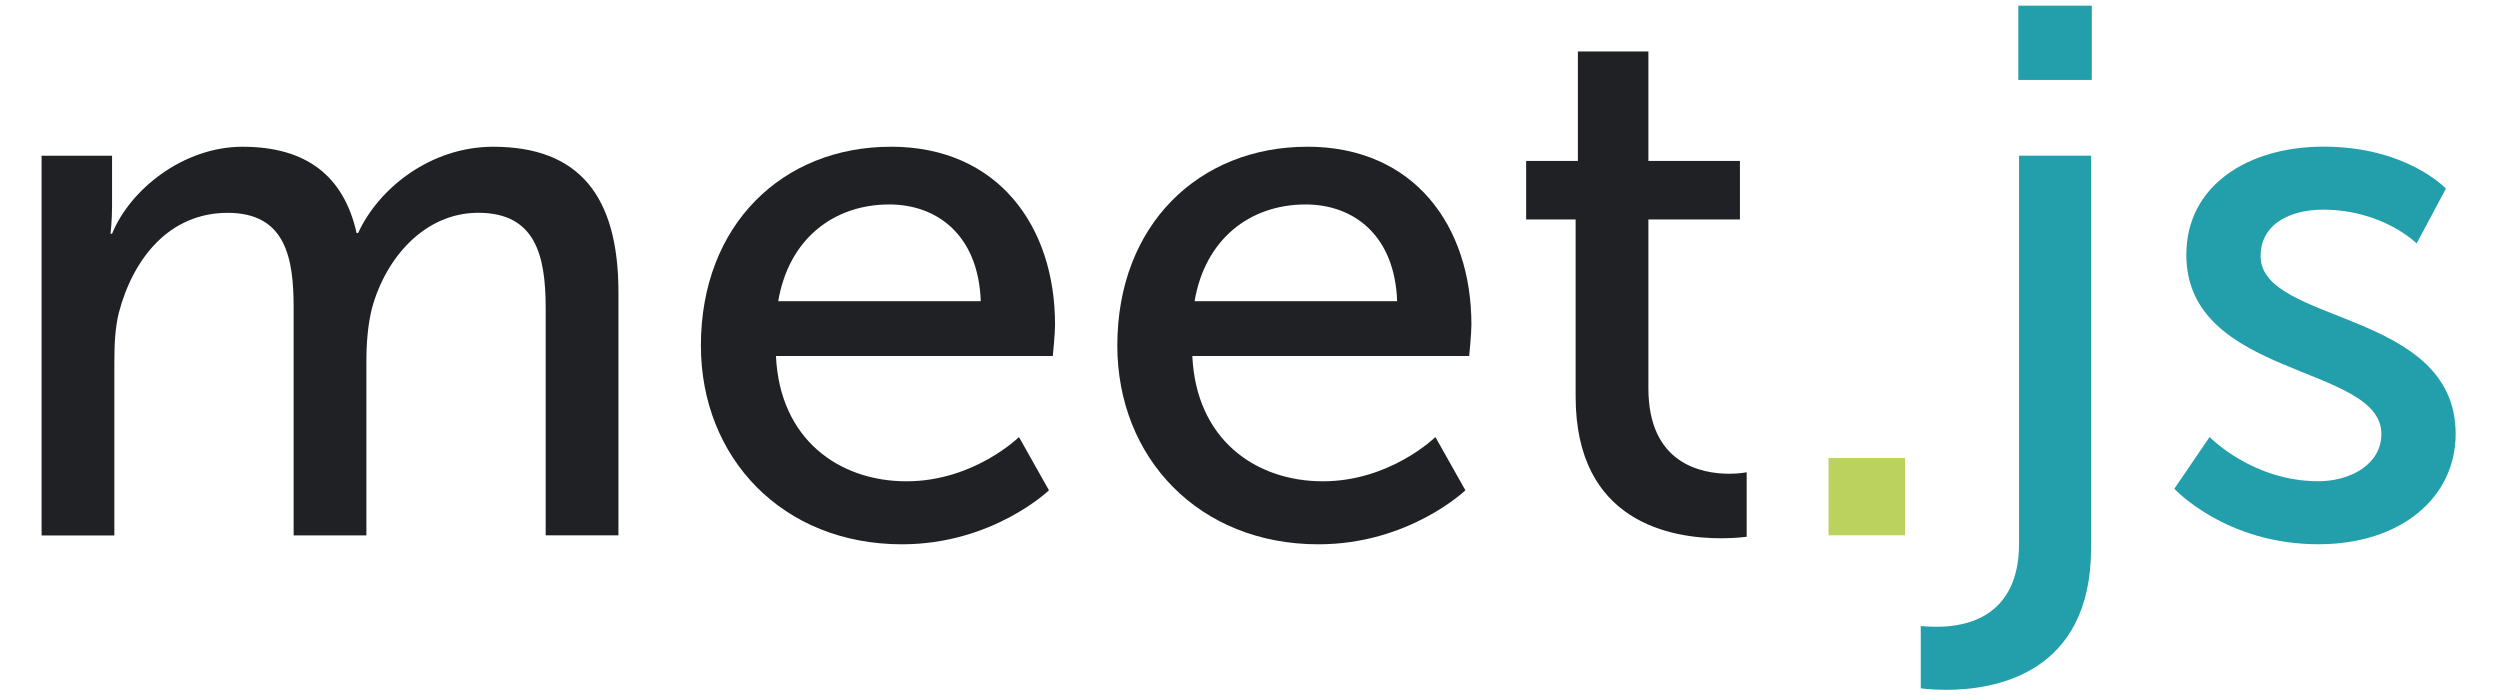
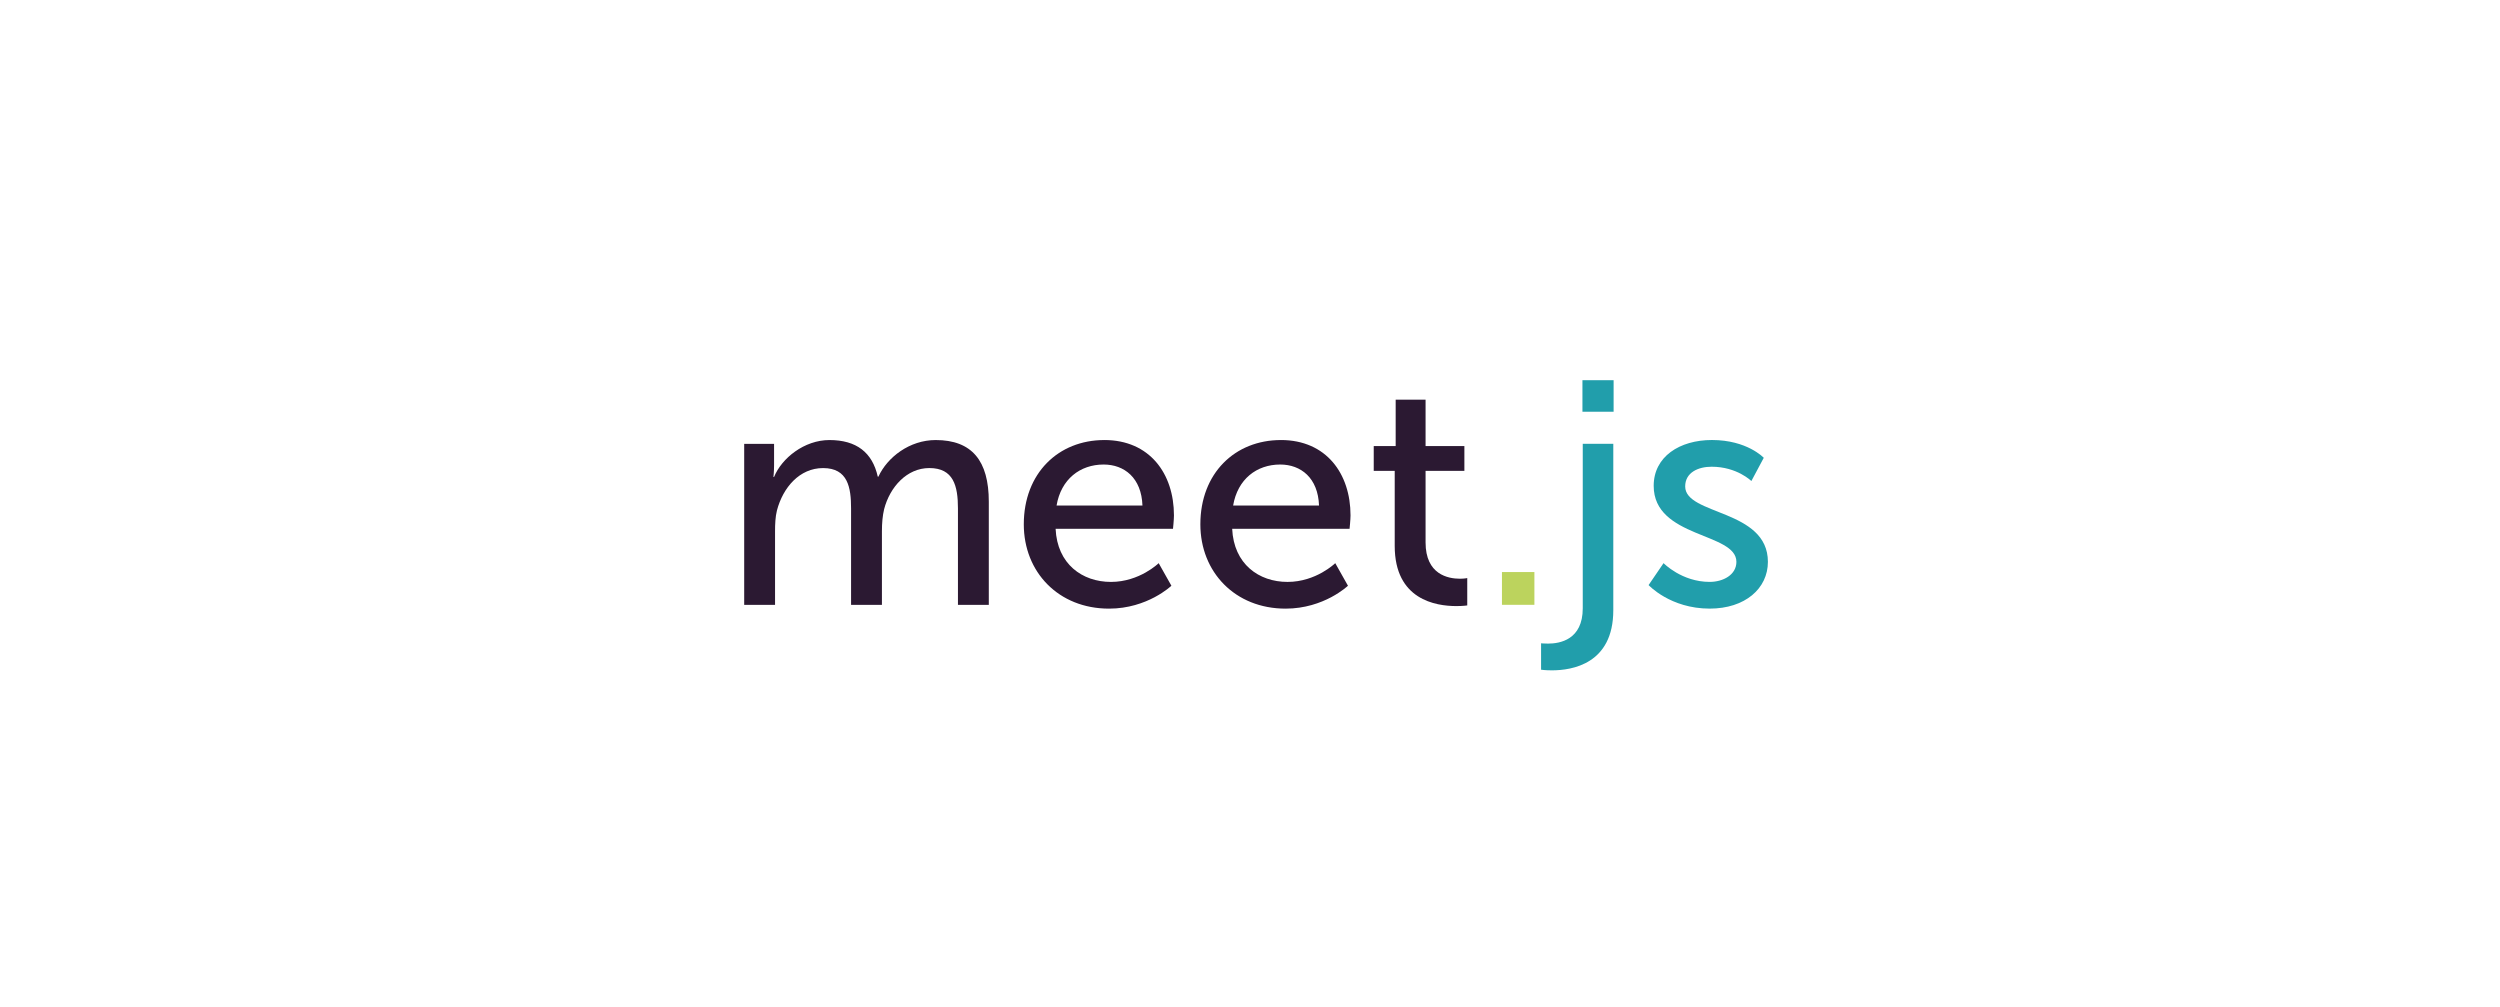
- <svg xmlns="http://www.w3.org/2000/svg" id="Warstwa_1" data-name="Warstwa 1" viewBox="0 0 510.24 141.73">
+ <svg xmlns="http://www.w3.org/2000/svg" id="Warstwa_1" data-name="Warstwa 1" viewBox="0 0 1203.22 484.19">
  <defs>
    <style>
      .cls-1 {
-         fill: #239eab;
-       }
- 
-       .cls-1, .cls-2, .cls-3 {
-         stroke-width: 0px;
+         fill: #bcd35d;
      }

      .cls-2 {
-         fill: #bcd25f;
+         fill: #219eab;
      }

      .cls-3 {
-         fill: #202124;
+         fill: #2b1932;
      }
    </style>
  </defs>
  <g>
-     <path class="cls-3" d="M8.48,31.78h14.39v10.26c0,3.06-.31,5.67-.31,5.67h.31c3.67-9.03,14.54-17.76,26.64-17.76,13.01,0,20.67,5.97,23.27,17.61h.31c4.29-9.34,15-17.61,27.56-17.61,17.46,0,25.57,9.95,25.57,29.7v49.61h-14.85v-46.39c0-10.87-2.14-19.44-13.78-19.44-10.87,0-18.98,9.19-21.74,19.75-.77,3.21-1.07,6.74-1.07,10.72v35.37h-14.85v-46.39c0-10.1-1.53-19.44-13.47-19.44s-19.29,9.34-22.2,20.36c-.77,3.06-.92,6.58-.92,10.11v35.37h-14.85V31.78Z" />
-     <path class="cls-3" d="M181.8,29.94c21.89,0,33.53,16.23,33.53,36.29,0,1.99-.46,6.43-.46,6.43h-56.5c.77,17,12.86,25.57,26.64,25.57s22.96-9.03,22.96-9.03l6.12,10.87s-11.48,11.02-30.01,11.02c-24.34,0-41.03-17.61-41.03-40.57,0-24.65,16.69-40.57,38.74-40.57h0ZM200.17,61.48c-.46-13.32-8.73-19.75-18.68-19.75-11.33,0-20.52,7.04-22.66,19.75h41.34Z" />
-     <path class="cls-3" d="M266.78,29.94c21.89,0,33.53,16.23,33.53,36.29,0,1.99-.46,6.43-.46,6.43h-56.5c.77,17,12.86,25.57,26.64,25.57s22.97-9.03,22.97-9.03l6.12,10.87s-11.48,11.02-30.01,11.02c-24.34,0-41.03-17.61-41.03-40.57,0-24.65,16.69-40.57,38.74-40.57h0ZM285.15,61.48c-.46-13.32-8.73-19.75-18.68-19.75-11.33,0-20.52,7.04-22.66,19.75h41.34,0Z" />
-     <path class="cls-3" d="M321.59,44.79h-10.11v-11.94h10.56V10.5h14.39v22.35h18.68v11.94h-18.68v34.45c0,15.46,10.87,17.45,16.54,17.45,2.14,0,3.52-.31,3.52-.31v13.17s-2.14.31-5.21.31c-9.95,0-29.7-3.06-29.7-28.94v-36.13h.01Z" />
+     <path class="cls-3" d="m358.16,213.62h14.39v10.26c0,3.06-.31,5.67-.31,5.67h.31c3.67-9.03,14.54-17.76,26.64-17.76,13.01,0,20.67,5.97,23.27,17.61h.31c4.29-9.34,15-17.61,27.56-17.61,17.45,0,25.57,9.95,25.57,29.7v49.61h-14.85v-46.39c0-10.87-2.14-19.44-13.78-19.44-10.87,0-18.99,9.19-21.74,19.75-.77,3.21-1.07,6.74-1.07,10.72v35.37h-14.85v-46.39c0-10.1-1.53-19.44-13.47-19.44-11.33,0-19.29,9.34-22.2,20.36-.77,3.06-.92,6.58-.92,10.11v35.37h-14.85v-77.47Z" />
+     <path class="cls-3" d="m531.48,211.78c21.89,0,33.53,16.23,33.53,36.29,0,1.99-.46,6.43-.46,6.43h-56.5c.77,17,12.86,25.57,26.64,25.57s22.97-9.03,22.97-9.03l6.12,10.87s-11.48,11.02-30.01,11.02c-24.34,0-41.03-17.61-41.03-40.57,0-24.65,16.69-40.57,38.74-40.57Zm18.37,31.54c-.46-13.32-8.73-19.75-18.68-19.75-11.33,0-20.52,7.04-22.66,19.75h41.34Z" />
+     <path class="cls-3" d="m616.46,211.78c21.89,0,33.53,16.23,33.53,36.29,0,1.99-.46,6.43-.46,6.43h-56.5c.77,17,12.86,25.57,26.64,25.57s22.97-9.03,22.97-9.03l6.12,10.87s-11.48,11.02-30.01,11.02c-24.34,0-41.03-17.61-41.03-40.57,0-24.65,16.69-40.57,38.74-40.57Zm18.37,31.54c-.46-13.32-8.73-19.75-18.68-19.75-11.33,0-20.52,7.04-22.66,19.75h41.34Z" />
+     <path class="cls-3" d="m671.27,226.63h-10.11v-11.94h10.56v-22.35h14.39v22.35h18.68v11.94h-18.68v34.45c0,15.46,10.87,17.45,16.54,17.45,2.14,0,3.52-.31,3.52-.31v13.17s-2.14.31-5.21.31c-9.95,0-29.7-3.06-29.7-28.94v-36.13Z" />
  </g>
-   <path class="cls-2" d="M373.19,93.48h15.62v15.77h-15.62v-15.77Z" />
+   <path class="cls-1" d="m722.87,275.32h15.62v15.77h-15.62v-15.77Z" />
  <g>
-     <path class="cls-1" d="M426.78,31.78v80.07c0,25.88-19.9,28.94-29.55,28.94-3.21,0-5.21-.31-5.21-.31v-12.71s1.38.15,3.37.15c5.67,0,16.69-1.84,16.69-16.99V31.77h14.7ZM411.93,1.16h15v15.16h-15V1.16Z" />
-     <path class="cls-1" d="M450.97,89.19s8.73,9.03,22.2,9.03c6.43,0,12.86-3.37,12.86-9.65,0-14.24-39.81-11.33-39.81-36.59,0-14.09,12.55-22.05,28.02-22.05,17,0,24.96,8.57,24.96,8.57l-5.97,11.18s-6.89-6.89-19.14-6.89c-6.43,0-12.71,2.76-12.71,9.49,0,13.93,39.81,10.87,39.81,36.29,0,12.86-11.02,22.51-28.02,22.51-18.98,0-29.4-11.33-29.4-11.33l7.2-10.56h0Z" />
+     <path class="cls-2" d="m776.46,213.62v80.07c0,25.88-19.9,28.94-29.55,28.94-3.22,0-5.21-.31-5.21-.31v-12.71s1.38.15,3.37.15c5.67,0,16.69-1.84,16.69-16.99v-79.16h14.7Zm-14.85-30.62h15v15.16h-15v-15.16Z" />
+     <path class="cls-2" d="m800.65,271.03s8.73,9.03,22.2,9.03c6.43,0,12.86-3.37,12.86-9.65,0-14.24-39.81-11.33-39.81-36.59,0-14.09,12.55-22.05,28.02-22.05,17,0,24.96,8.57,24.96,8.57l-5.97,11.18s-6.89-6.89-19.14-6.89c-6.43,0-12.71,2.76-12.71,9.49,0,13.93,39.81,10.87,39.81,36.29,0,12.86-11.02,22.51-28.02,22.51-18.99,0-29.4-11.33-29.4-11.33l7.2-10.56Z" />
  </g>
</svg>
